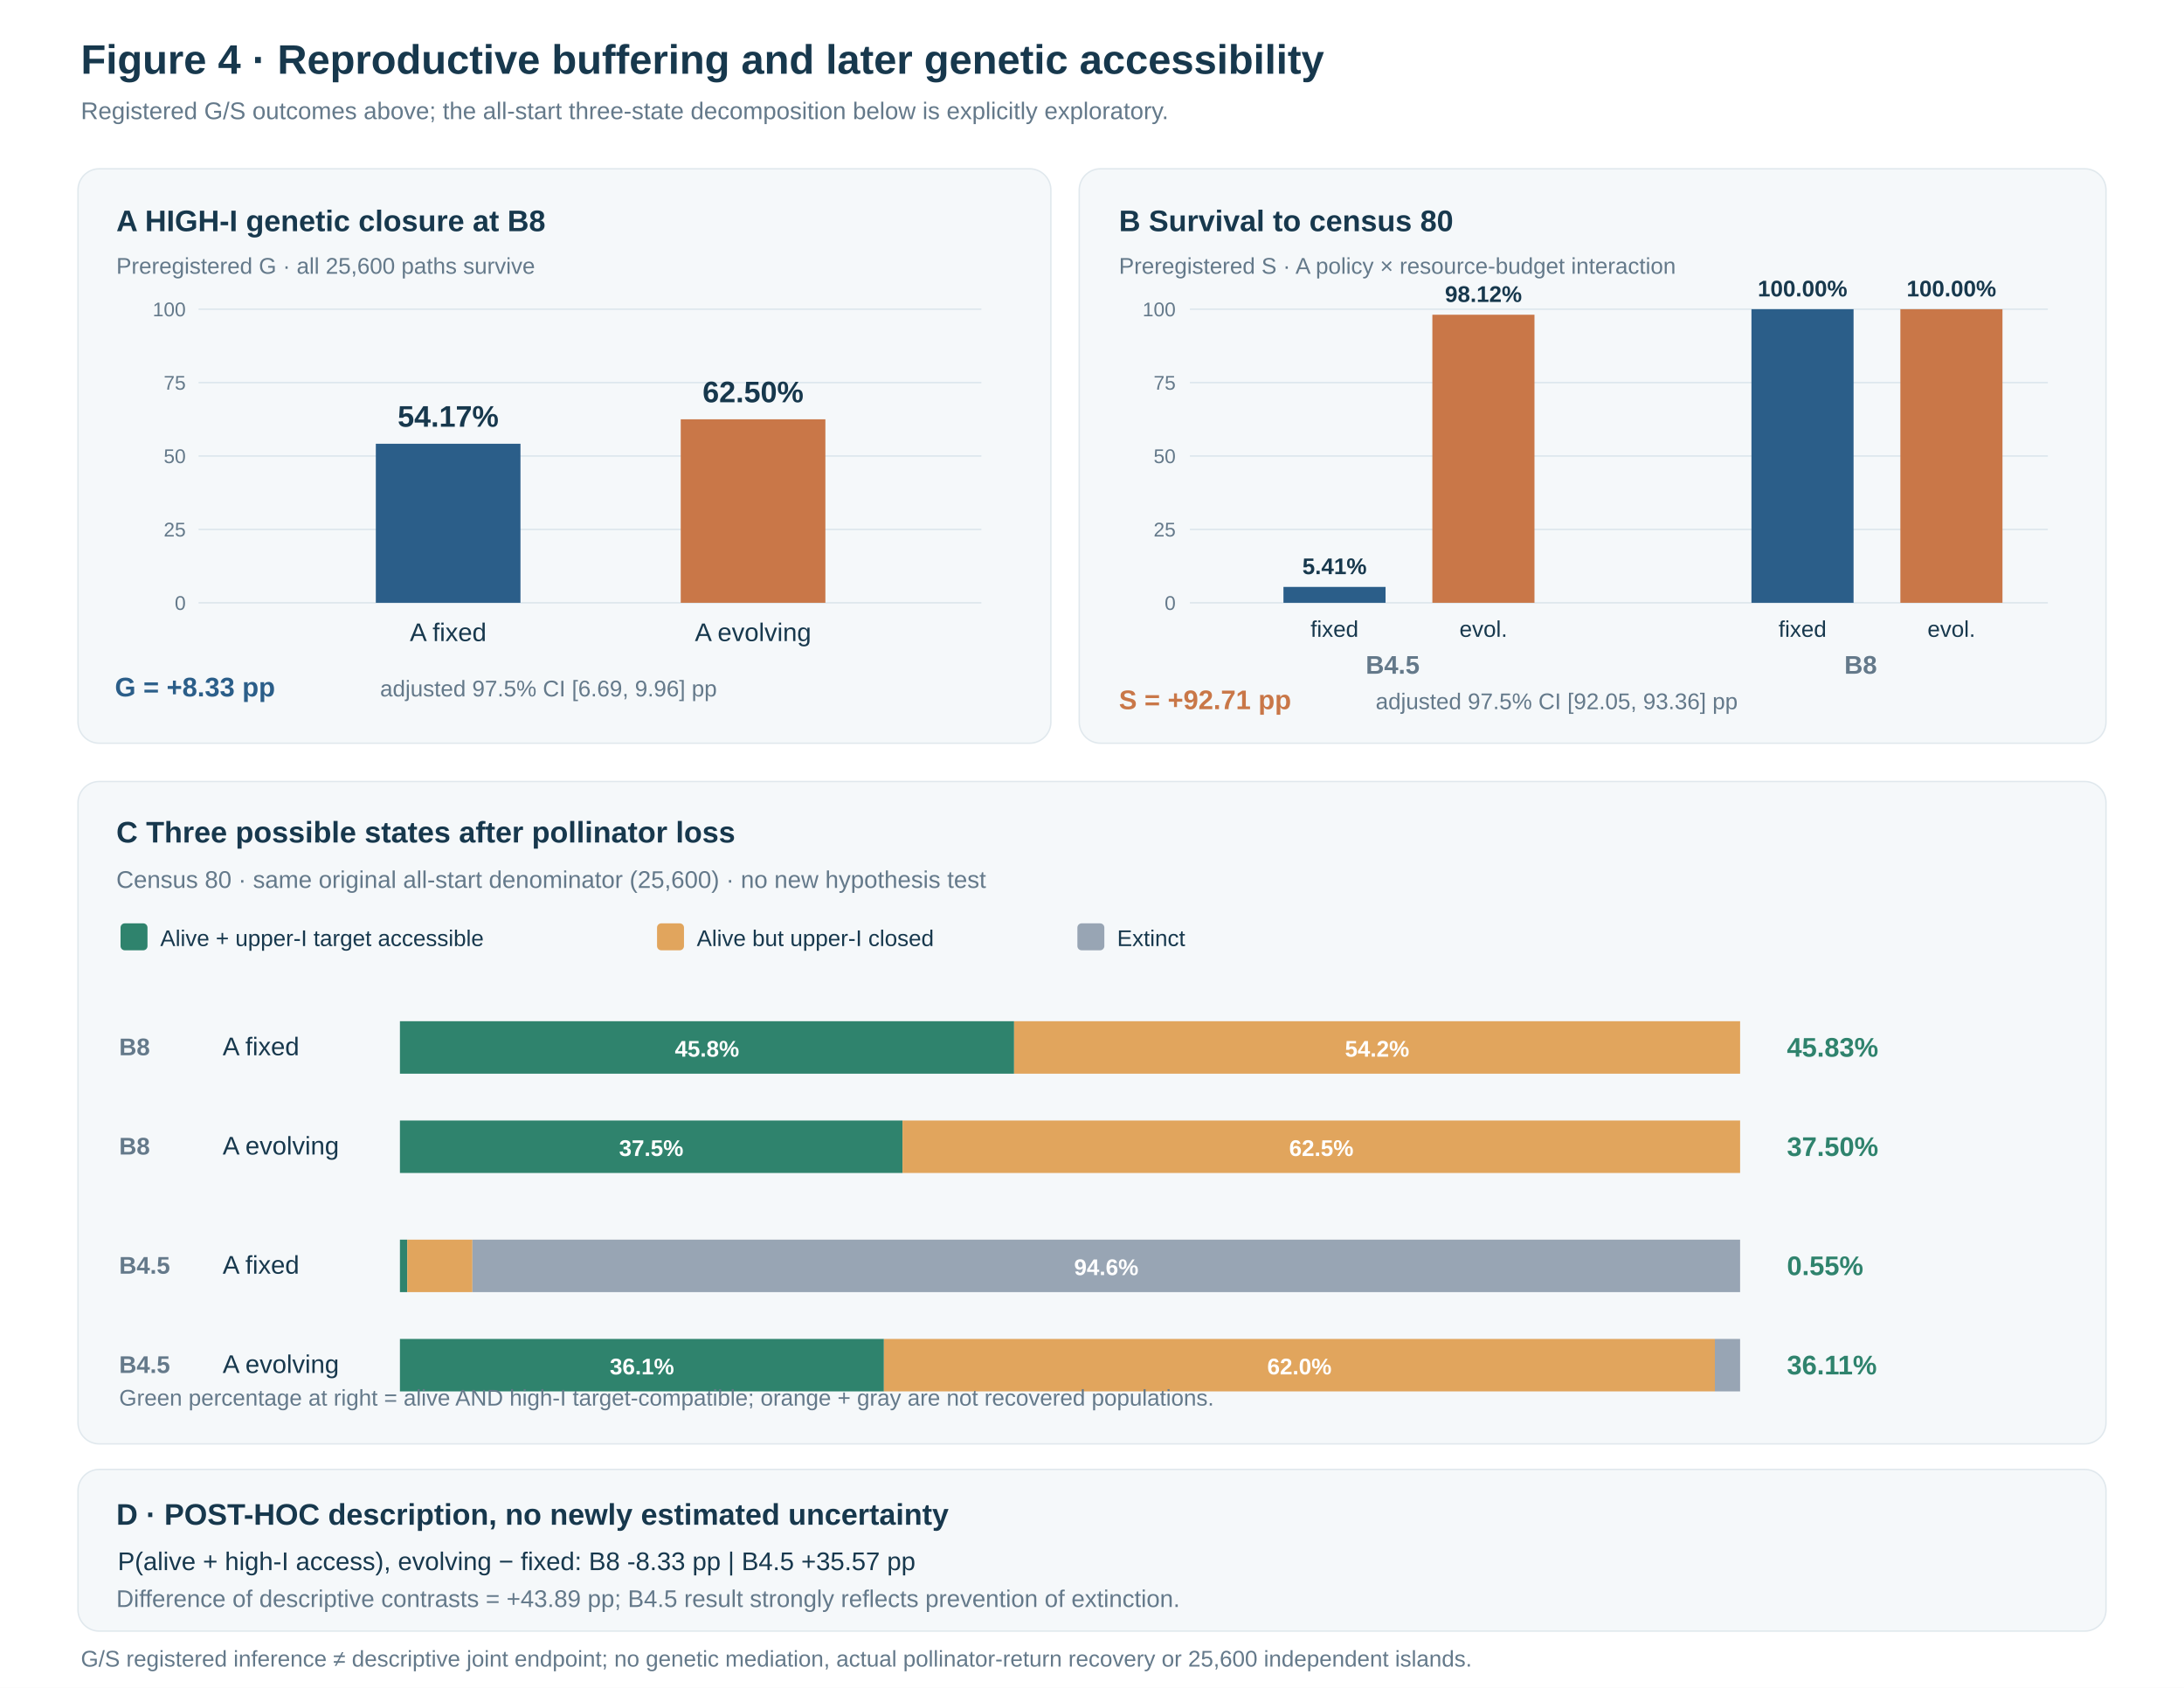
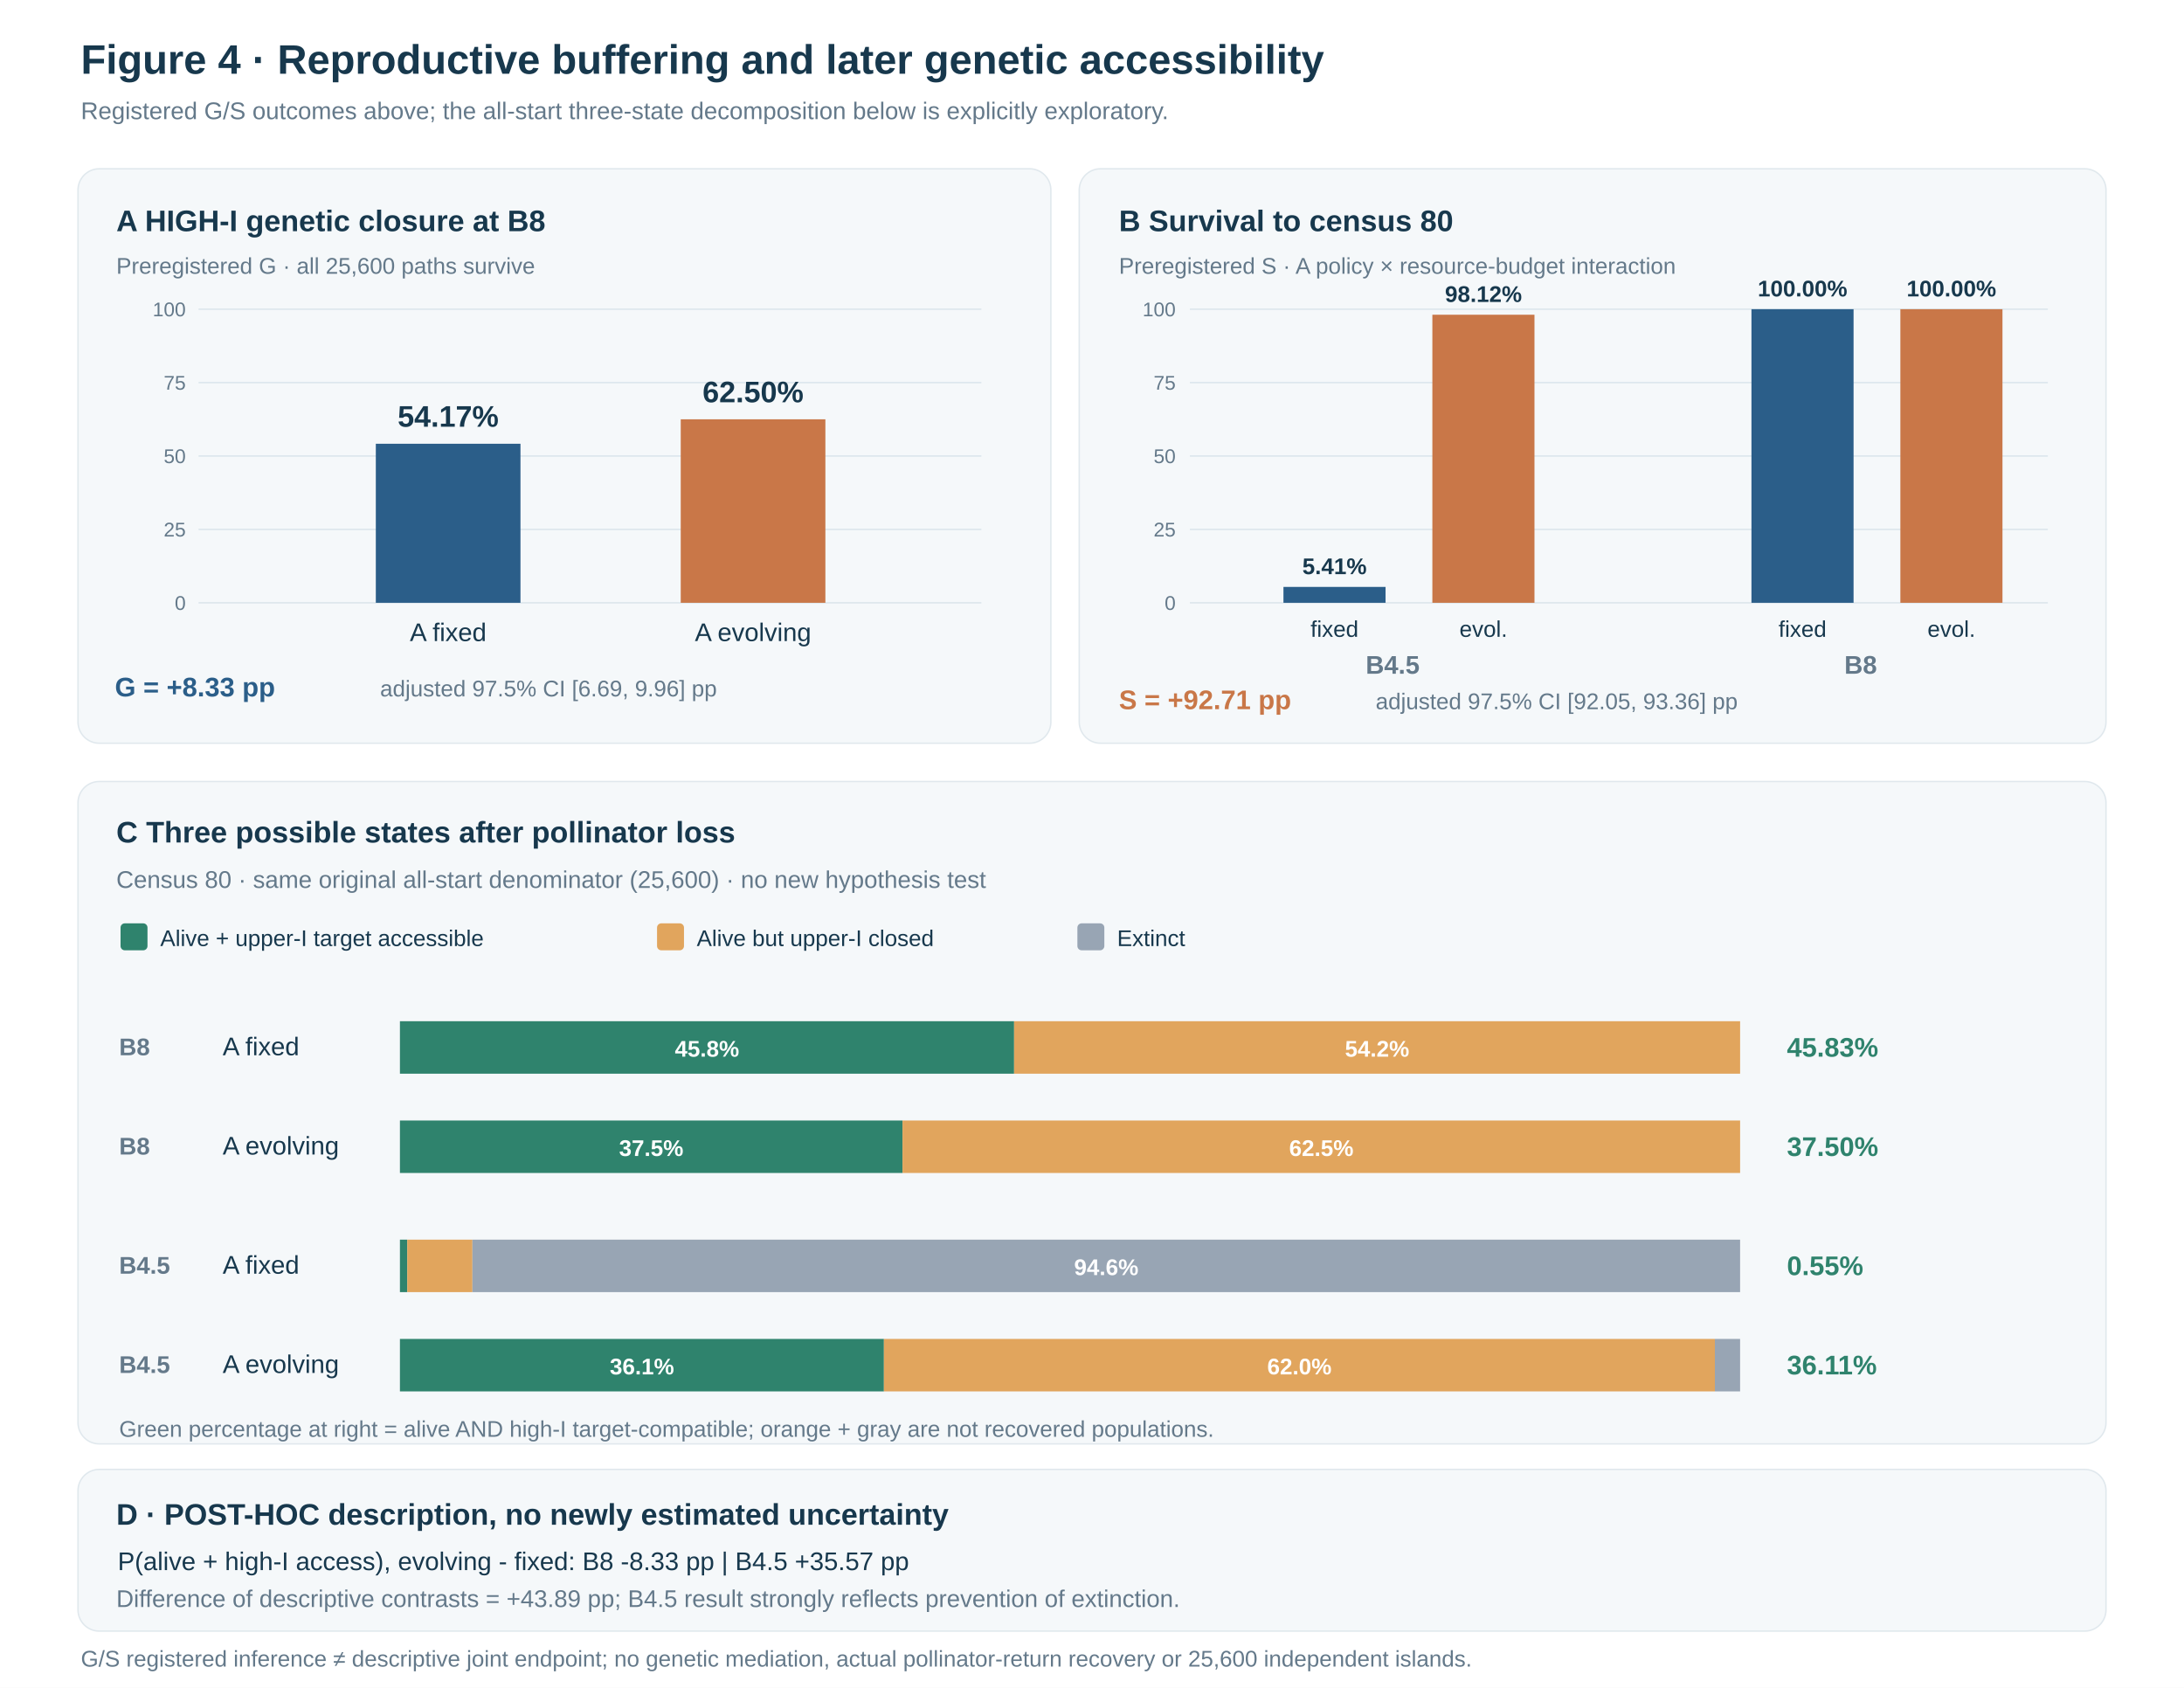
<svg xmlns="http://www.w3.org/2000/svg" width="1540" height="1190" viewBox="0 0 1540 1190" role="img">
  <rect x="0" y="0" width="1540" height="1190" fill="white" />
  <text x="57" y="52" font-family="Arial,Helvetica,sans-serif" font-size="29" fill="#17384d" font-weight="bold" text-anchor="start">Figure 4  ·  Reproductive buffering and later genetic accessibility</text>
  <text x="57" y="84" font-family="Arial,Helvetica,sans-serif" font-size="17" fill="#64798a" font-weight="normal" text-anchor="start">Registered G/S outcomes above; the all-start three-state decomposition below is explicitly exploratory.</text>
  <rect x="55" y="119" width="686" height="405" fill="#f5f8fa" rx="15" stroke="#e0e8ed" stroke-width="1" />
  <rect x="761" y="119" width="724" height="405" fill="#f5f8fa" rx="15" stroke="#e0e8ed" stroke-width="1" />
  <text x="82" y="163" font-family="Arial,Helvetica,sans-serif" font-size="21" fill="#17384d" font-weight="bold" text-anchor="start">A  HIGH-I genetic closure at B8</text>
  <text x="82" y="193" font-family="Arial,Helvetica,sans-serif" font-size="16" fill="#64798a" font-weight="normal" text-anchor="start">Preregistered G · all 25,600 paths survive</text>
  <line x1="140" y1="425" x2="692" y2="425" stroke="#dce6ec" stroke-width="1" />
  <text x="131" y="430" font-family="Arial,Helvetica,sans-serif" font-size="14" fill="#64798a" font-weight="normal" text-anchor="end">0</text>
  <line x1="140" y1="373.25" x2="692" y2="373.25" stroke="#dce6ec" stroke-width="1" />
  <text x="131" y="378.25" font-family="Arial,Helvetica,sans-serif" font-size="14" fill="#64798a" font-weight="normal" text-anchor="end">25</text>
  <line x1="140" y1="321.5" x2="692" y2="321.5" stroke="#dce6ec" stroke-width="1" />
  <text x="131" y="326.5" font-family="Arial,Helvetica,sans-serif" font-size="14" fill="#64798a" font-weight="normal" text-anchor="end">50</text>
  <line x1="140" y1="269.75" x2="692" y2="269.75" stroke="#dce6ec" stroke-width="1" />
  <text x="131" y="274.75" font-family="Arial,Helvetica,sans-serif" font-size="14" fill="#64798a" font-weight="normal" text-anchor="end">75</text>
  <line x1="140" y1="218" x2="692" y2="218" stroke="#dce6ec" stroke-width="1" />
  <text x="131" y="223" font-family="Arial,Helvetica,sans-serif" font-size="14" fill="#64798a" font-weight="normal" text-anchor="end">100</text>
  <rect x="265" y="312.864" width="102" height="112.136" fill="#2b5e89" data-kind="closure" data-policy="fixed" data-count="13868" data-denom="25600" />
  <text x="316" y="300.864" font-family="Arial,Helvetica,sans-serif" font-size="21" fill="#17384d" font-weight="bold" text-anchor="middle">54.17%</text>
  <text x="316" y="452" font-family="Arial,Helvetica,sans-serif" font-size="18" fill="#17384d" font-weight="normal" text-anchor="middle">A fixed</text>
  <rect x="480" y="295.625" width="102" height="129.375" fill="#c97748" data-kind="closure" data-policy="evolving" data-count="16000" data-denom="25600" />
  <text x="531" y="283.625" font-family="Arial,Helvetica,sans-serif" font-size="21" fill="#17384d" font-weight="bold" text-anchor="middle">62.50%</text>
  <text x="531" y="452" font-family="Arial,Helvetica,sans-serif" font-size="18" fill="#17384d" font-weight="normal" text-anchor="middle">A evolving</text>
  <text x="81" y="491" font-family="Arial,Helvetica,sans-serif" font-size="19" fill="#2b5e89" font-weight="bold" text-anchor="start">G = +8.33 pp</text>
  <text x="268" y="491" font-family="Arial,Helvetica,sans-serif" font-size="16" fill="#64798a" font-weight="normal" text-anchor="start">adjusted 97.5% CI [6.69, 9.96] pp</text>
  <text x="789" y="163" font-family="Arial,Helvetica,sans-serif" font-size="21" fill="#17384d" font-weight="bold" text-anchor="start">B  Survival to census 80</text>
  <text x="789" y="193" font-family="Arial,Helvetica,sans-serif" font-size="16" fill="#64798a" font-weight="normal" text-anchor="start">Preregistered S · A policy × resource-budget interaction</text>
  <line x1="839" y1="425" x2="1444" y2="425" stroke="#dce6ec" stroke-width="1" />
  <text x="829" y="430" font-family="Arial,Helvetica,sans-serif" font-size="14" fill="#64798a" font-weight="normal" text-anchor="end">0</text>
  <line x1="839" y1="373.25" x2="1444" y2="373.25" stroke="#dce6ec" stroke-width="1" />
  <text x="829" y="378.25" font-family="Arial,Helvetica,sans-serif" font-size="14" fill="#64798a" font-weight="normal" text-anchor="end">25</text>
  <line x1="839" y1="321.5" x2="1444" y2="321.5" stroke="#dce6ec" stroke-width="1" />
  <text x="829" y="326.5" font-family="Arial,Helvetica,sans-serif" font-size="14" fill="#64798a" font-weight="normal" text-anchor="end">50</text>
  <line x1="839" y1="269.75" x2="1444" y2="269.75" stroke="#dce6ec" stroke-width="1" />
  <text x="829" y="274.75" font-family="Arial,Helvetica,sans-serif" font-size="14" fill="#64798a" font-weight="normal" text-anchor="end">75</text>
  <line x1="839" y1="218" x2="1444" y2="218" stroke="#dce6ec" stroke-width="1" />
  <text x="829" y="223" font-family="Arial,Helvetica,sans-serif" font-size="14" fill="#64798a" font-weight="normal" text-anchor="end">100</text>
  <rect x="905" y="413.801" width="72" height="11.199" fill="#2b5e89" data-kind="survival" data-arm="fixed_B4p5" data-count="1385" data-denom="25600" />
  <text x="941" y="404.801" font-family="Arial,Helvetica,sans-serif" font-size="16" fill="#17384d" font-weight="bold" text-anchor="middle">5.41%</text>
  <text x="941" y="449" font-family="Arial,Helvetica,sans-serif" font-size="16" fill="#17384d" font-weight="normal" text-anchor="middle">fixed</text>
  <rect x="1010" y="221.897" width="72" height="203.103" fill="#c97748" data-kind="survival" data-arm="evolving_B4p5" data-count="25118" data-denom="25600" />
  <text x="1046" y="212.897" font-family="Arial,Helvetica,sans-serif" font-size="16" fill="#17384d" font-weight="bold" text-anchor="middle">98.12%</text>
  <text x="1046" y="449" font-family="Arial,Helvetica,sans-serif" font-size="16" fill="#17384d" font-weight="normal" text-anchor="middle">evol.</text>
  <rect x="1235" y="218" width="72" height="207" fill="#2b5e89" data-kind="survival" data-arm="fixed_B8" data-count="25600" data-denom="25600" />
  <text x="1271" y="209" font-family="Arial,Helvetica,sans-serif" font-size="16" fill="#17384d" font-weight="bold" text-anchor="middle">100.00%</text>
  <text x="1271" y="449" font-family="Arial,Helvetica,sans-serif" font-size="16" fill="#17384d" font-weight="normal" text-anchor="middle">fixed</text>
  <rect x="1340" y="218" width="72" height="207" fill="#c97748" data-kind="survival" data-arm="evolving_B8" data-count="25600" data-denom="25600" />
  <text x="1376" y="209" font-family="Arial,Helvetica,sans-serif" font-size="16" fill="#17384d" font-weight="bold" text-anchor="middle">100.00%</text>
  <text x="1376" y="449" font-family="Arial,Helvetica,sans-serif" font-size="16" fill="#17384d" font-weight="normal" text-anchor="middle">evol.</text>
  <text x="982" y="475" font-family="Arial,Helvetica,sans-serif" font-size="18" fill="#64798a" font-weight="bold" text-anchor="middle">B4.5</text>
  <text x="1312" y="475" font-family="Arial,Helvetica,sans-serif" font-size="18" fill="#64798a" font-weight="bold" text-anchor="middle">B8</text>
  <text x="789" y="500" font-family="Arial,Helvetica,sans-serif" font-size="19" fill="#c97748" font-weight="bold" text-anchor="start">S = +92.71 pp</text>
  <text x="970" y="500" font-family="Arial,Helvetica,sans-serif" font-size="16" fill="#64798a" font-weight="normal" text-anchor="start">adjusted 97.5% CI [92.05, 93.36] pp</text>
  <rect x="55" y="551" width="1430" height="467" fill="#f5f8fa" rx="15" stroke="#e0e8ed" stroke-width="1" />
  <text x="82" y="594" font-family="Arial,Helvetica,sans-serif" font-size="21" fill="#17384d" font-weight="bold" text-anchor="start">C  Three possible states after pollinator loss</text>
  <text x="82" y="626" font-family="Arial,Helvetica,sans-serif" font-size="17" fill="#64798a" font-weight="normal" text-anchor="start">Census 80 · same original all-start denominator (25,600) · no new hypothesis test</text>
  <rect x="85" y="651" width="19" height="19" fill="#2f836d" rx="3" />
  <text x="113" y="667" font-family="Arial,Helvetica,sans-serif" font-size="16" fill="#17384d" font-weight="normal" text-anchor="start">Alive + upper-I target accessible</text>
  <rect x="463.3" y="651" width="19" height="19" fill="#e1a55d" rx="3" />
  <text x="491.3" y="667" font-family="Arial,Helvetica,sans-serif" font-size="16" fill="#17384d" font-weight="normal" text-anchor="start">Alive but upper-I closed</text>
  <rect x="759.7" y="651" width="19" height="19" fill="#98a5b4" rx="3" />
  <text x="787.7" y="667" font-family="Arial,Helvetica,sans-serif" font-size="16" fill="#17384d" font-weight="normal" text-anchor="start">Extinct</text>
  <text x="84" y="744" font-family="Arial,Helvetica,sans-serif" font-size="17" fill="#64798a" font-weight="bold" text-anchor="start">B8</text>
  <text x="157" y="744" font-family="Arial,Helvetica,sans-serif" font-size="18" fill="#17384d" font-weight="normal" text-anchor="start">A fixed</text>
  <rect x="282" y="720" width="433.076" height="37" fill="#2f836d" data-kind="three_state" data-budget="B8" data-policy="fixed" data-state="alive_accessible" data-count="11732" data-denom="25600" />
  <text x="498.538" y="745" font-family="Arial,Helvetica,sans-serif" font-size="16" fill="#ffffff" font-weight="bold" text-anchor="middle">45.8%</text>
  <rect x="715.076" y="720" width="511.924" height="37" fill="#e1a55d" data-kind="three_state" data-budget="B8" data-policy="fixed" data-state="alive_closed" data-count="13868" data-denom="25600" />
  <text x="971.038" y="745" font-family="Arial,Helvetica,sans-serif" font-size="16" fill="#ffffff" font-weight="bold" text-anchor="middle">54.2%</text>
  <rect x="1227" y="720" width="0" height="37" fill="#98a5b4" data-kind="three_state" data-budget="B8" data-policy="fixed" data-state="extinct" data-count="0" data-denom="25600" />
  <text x="1260" y="745" font-family="Arial,Helvetica,sans-serif" font-size="19" fill="#2f836d" font-weight="bold" text-anchor="start">45.83%</text>
  <text x="84" y="814" font-family="Arial,Helvetica,sans-serif" font-size="17" fill="#64798a" font-weight="bold" text-anchor="start">B8</text>
  <text x="157" y="814" font-family="Arial,Helvetica,sans-serif" font-size="18" fill="#17384d" font-weight="normal" text-anchor="start">A evolving</text>
  <rect x="282" y="790" width="354.375" height="37" fill="#2f836d" data-kind="three_state" data-budget="B8" data-policy="evolving" data-state="alive_accessible" data-count="9600" data-denom="25600" />
  <text x="459.188" y="815" font-family="Arial,Helvetica,sans-serif" font-size="16" fill="#ffffff" font-weight="bold" text-anchor="middle">37.5%</text>
  <rect x="636.375" y="790" width="590.625" height="37" fill="#e1a55d" data-kind="three_state" data-budget="B8" data-policy="evolving" data-state="alive_closed" data-count="16000" data-denom="25600" />
  <text x="931.688" y="815" font-family="Arial,Helvetica,sans-serif" font-size="16" fill="#ffffff" font-weight="bold" text-anchor="middle">62.5%</text>
  <rect x="1227" y="790" width="0" height="37" fill="#98a5b4" data-kind="three_state" data-budget="B8" data-policy="evolving" data-state="extinct" data-count="0" data-denom="25600" />
  <text x="1260" y="815" font-family="Arial,Helvetica,sans-serif" font-size="19" fill="#2f836d" font-weight="bold" text-anchor="start">37.50%</text>
  <text x="84" y="898" font-family="Arial,Helvetica,sans-serif" font-size="17" fill="#64798a" font-weight="bold" text-anchor="start">B4.5</text>
  <text x="157" y="898" font-family="Arial,Helvetica,sans-serif" font-size="18" fill="#17384d" font-weight="normal" text-anchor="start">A fixed</text>
  <rect x="282" y="874" width="5.168" height="37" fill="#2f836d" data-kind="three_state" data-budget="B4p5" data-policy="fixed" data-state="alive_accessible" data-count="140" data-denom="25600" />
  <rect x="287.168" y="874" width="45.958" height="37" fill="#e1a55d" data-kind="three_state" data-budget="B4p5" data-policy="fixed" data-state="alive_closed" data-count="1245" data-denom="25600" />
  <rect x="333.126" y="874" width="893.874" height="37" fill="#98a5b4" data-kind="three_state" data-budget="B4p5" data-policy="fixed" data-state="extinct" data-count="24215" data-denom="25600" />
  <text x="780.063" y="899" font-family="Arial,Helvetica,sans-serif" font-size="16" fill="#ffffff" font-weight="bold" text-anchor="middle">94.6%</text>
  <text x="1260" y="899" font-family="Arial,Helvetica,sans-serif" font-size="19" fill="#2f836d" font-weight="bold" text-anchor="start">0.55%</text>
  <text x="84" y="968" font-family="Arial,Helvetica,sans-serif" font-size="17" fill="#64798a" font-weight="bold" text-anchor="start">B4.5</text>
  <text x="157" y="968" font-family="Arial,Helvetica,sans-serif" font-size="18" fill="#17384d" font-weight="normal" text-anchor="start">A evolving</text>
  <rect x="282" y="944" width="341.271" height="37" fill="#2f836d" data-kind="three_state" data-budget="B4p5" data-policy="evolving" data-state="alive_accessible" data-count="9245" data-denom="25600" />
  <text x="452.635" y="969" font-family="Arial,Helvetica,sans-serif" font-size="16" fill="#ffffff" font-weight="bold" text-anchor="middle">36.1%</text>
  <rect x="623.271" y="944" width="585.937" height="37" fill="#e1a55d" data-kind="three_state" data-budget="B4p5" data-policy="evolving" data-state="alive_closed" data-count="15873" data-denom="25600" />
  <text x="916.239" y="969" font-family="Arial,Helvetica,sans-serif" font-size="16" fill="#ffffff" font-weight="bold" text-anchor="middle">62.0%</text>
  <rect x="1209.207" y="944" width="17.793" height="37" fill="#98a5b4" data-kind="three_state" data-budget="B4p5" data-policy="evolving" data-state="extinct" data-count="482" data-denom="25600" />
  <text x="1260" y="969" font-family="Arial,Helvetica,sans-serif" font-size="19" fill="#2f836d" font-weight="bold" text-anchor="start">36.11%</text>
-   <text x="84" y="991" font-family="Arial,Helvetica,sans-serif" font-size="16" fill="#64798a" font-weight="normal" text-anchor="start">Green percentage at right = alive AND high-I target-compatible; orange + gray are not recovered populations.</text>
+   <text x="84" y="1013" font-family="Arial,Helvetica,sans-serif" font-size="16" fill="#64798a" font-weight="normal" text-anchor="start">Green percentage at right = alive AND high-I target-compatible; orange + gray are not recovered populations.</text>
  <rect x="55" y="1036" width="1430" height="114" fill="#f5f8fa" rx="15" stroke="#e0e8ed" stroke-width="1" />
  <text x="82" y="1075" font-family="Arial,Helvetica,sans-serif" font-size="21" fill="#17384d" font-weight="bold" text-anchor="start">D · POST-HOC description, no newly estimated uncertainty</text>
-   <text x="83" y="1107" font-family="Arial,Helvetica,sans-serif" font-size="18" fill="#17384d" font-weight="normal" text-anchor="start">P(alive + high-I access), evolving − fixed:  B8 -8.33 pp    |    B4.5 +35.57 pp</text>
+   <text x="83" y="1107" font-family="Arial,Helvetica,sans-serif" font-size="18" fill="#17384d" font-weight="normal" text-anchor="start">P(alive + high-I access), evolving - fixed:  B8 -8.33 pp    |    B4.5 +35.57 pp</text>
  <text x="82" y="1133" font-family="Arial,Helvetica,sans-serif" font-size="17" fill="#64798a" font-weight="normal" text-anchor="start">Difference of descriptive contrasts = +43.89 pp; B4.5 result strongly reflects prevention of extinction.</text>
  <text x="57" y="1175" font-family="Arial,Helvetica,sans-serif" font-size="16" fill="#64798a" font-weight="normal" text-anchor="start">G/S registered inference ≠ descriptive joint endpoint; no genetic mediation, actual pollinator-return recovery or 25,600 independent islands.</text>
</svg>
